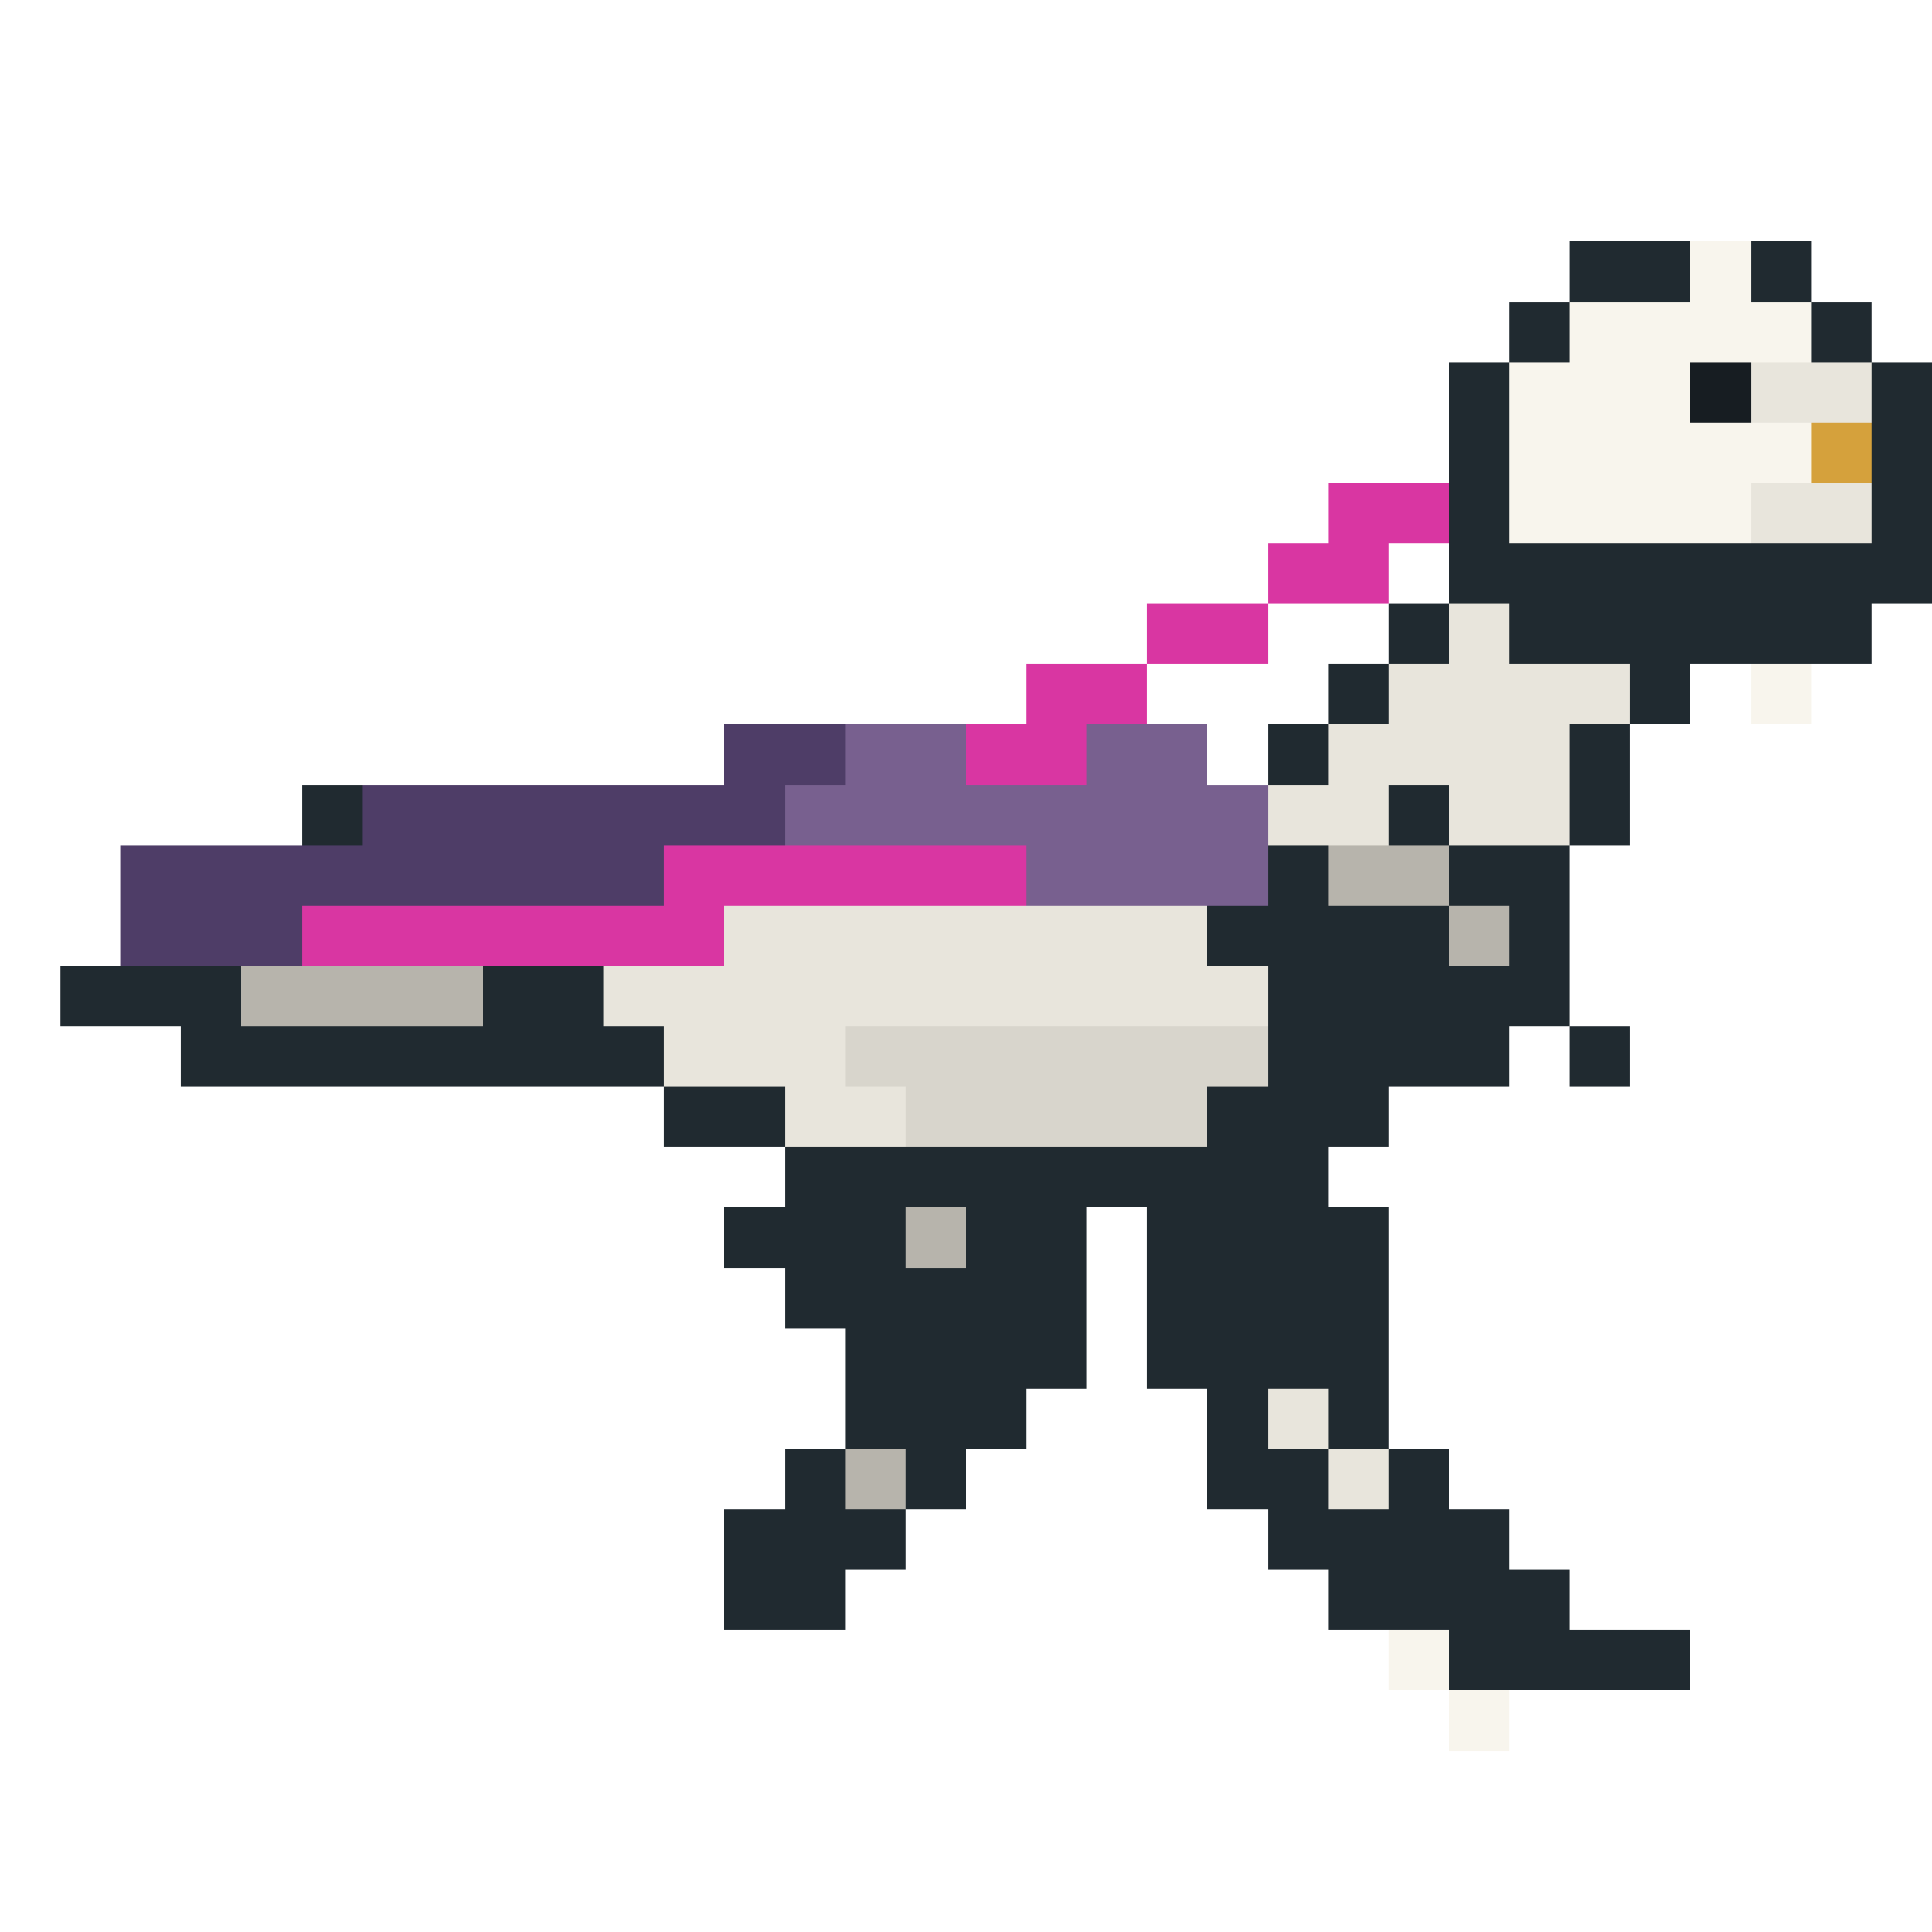
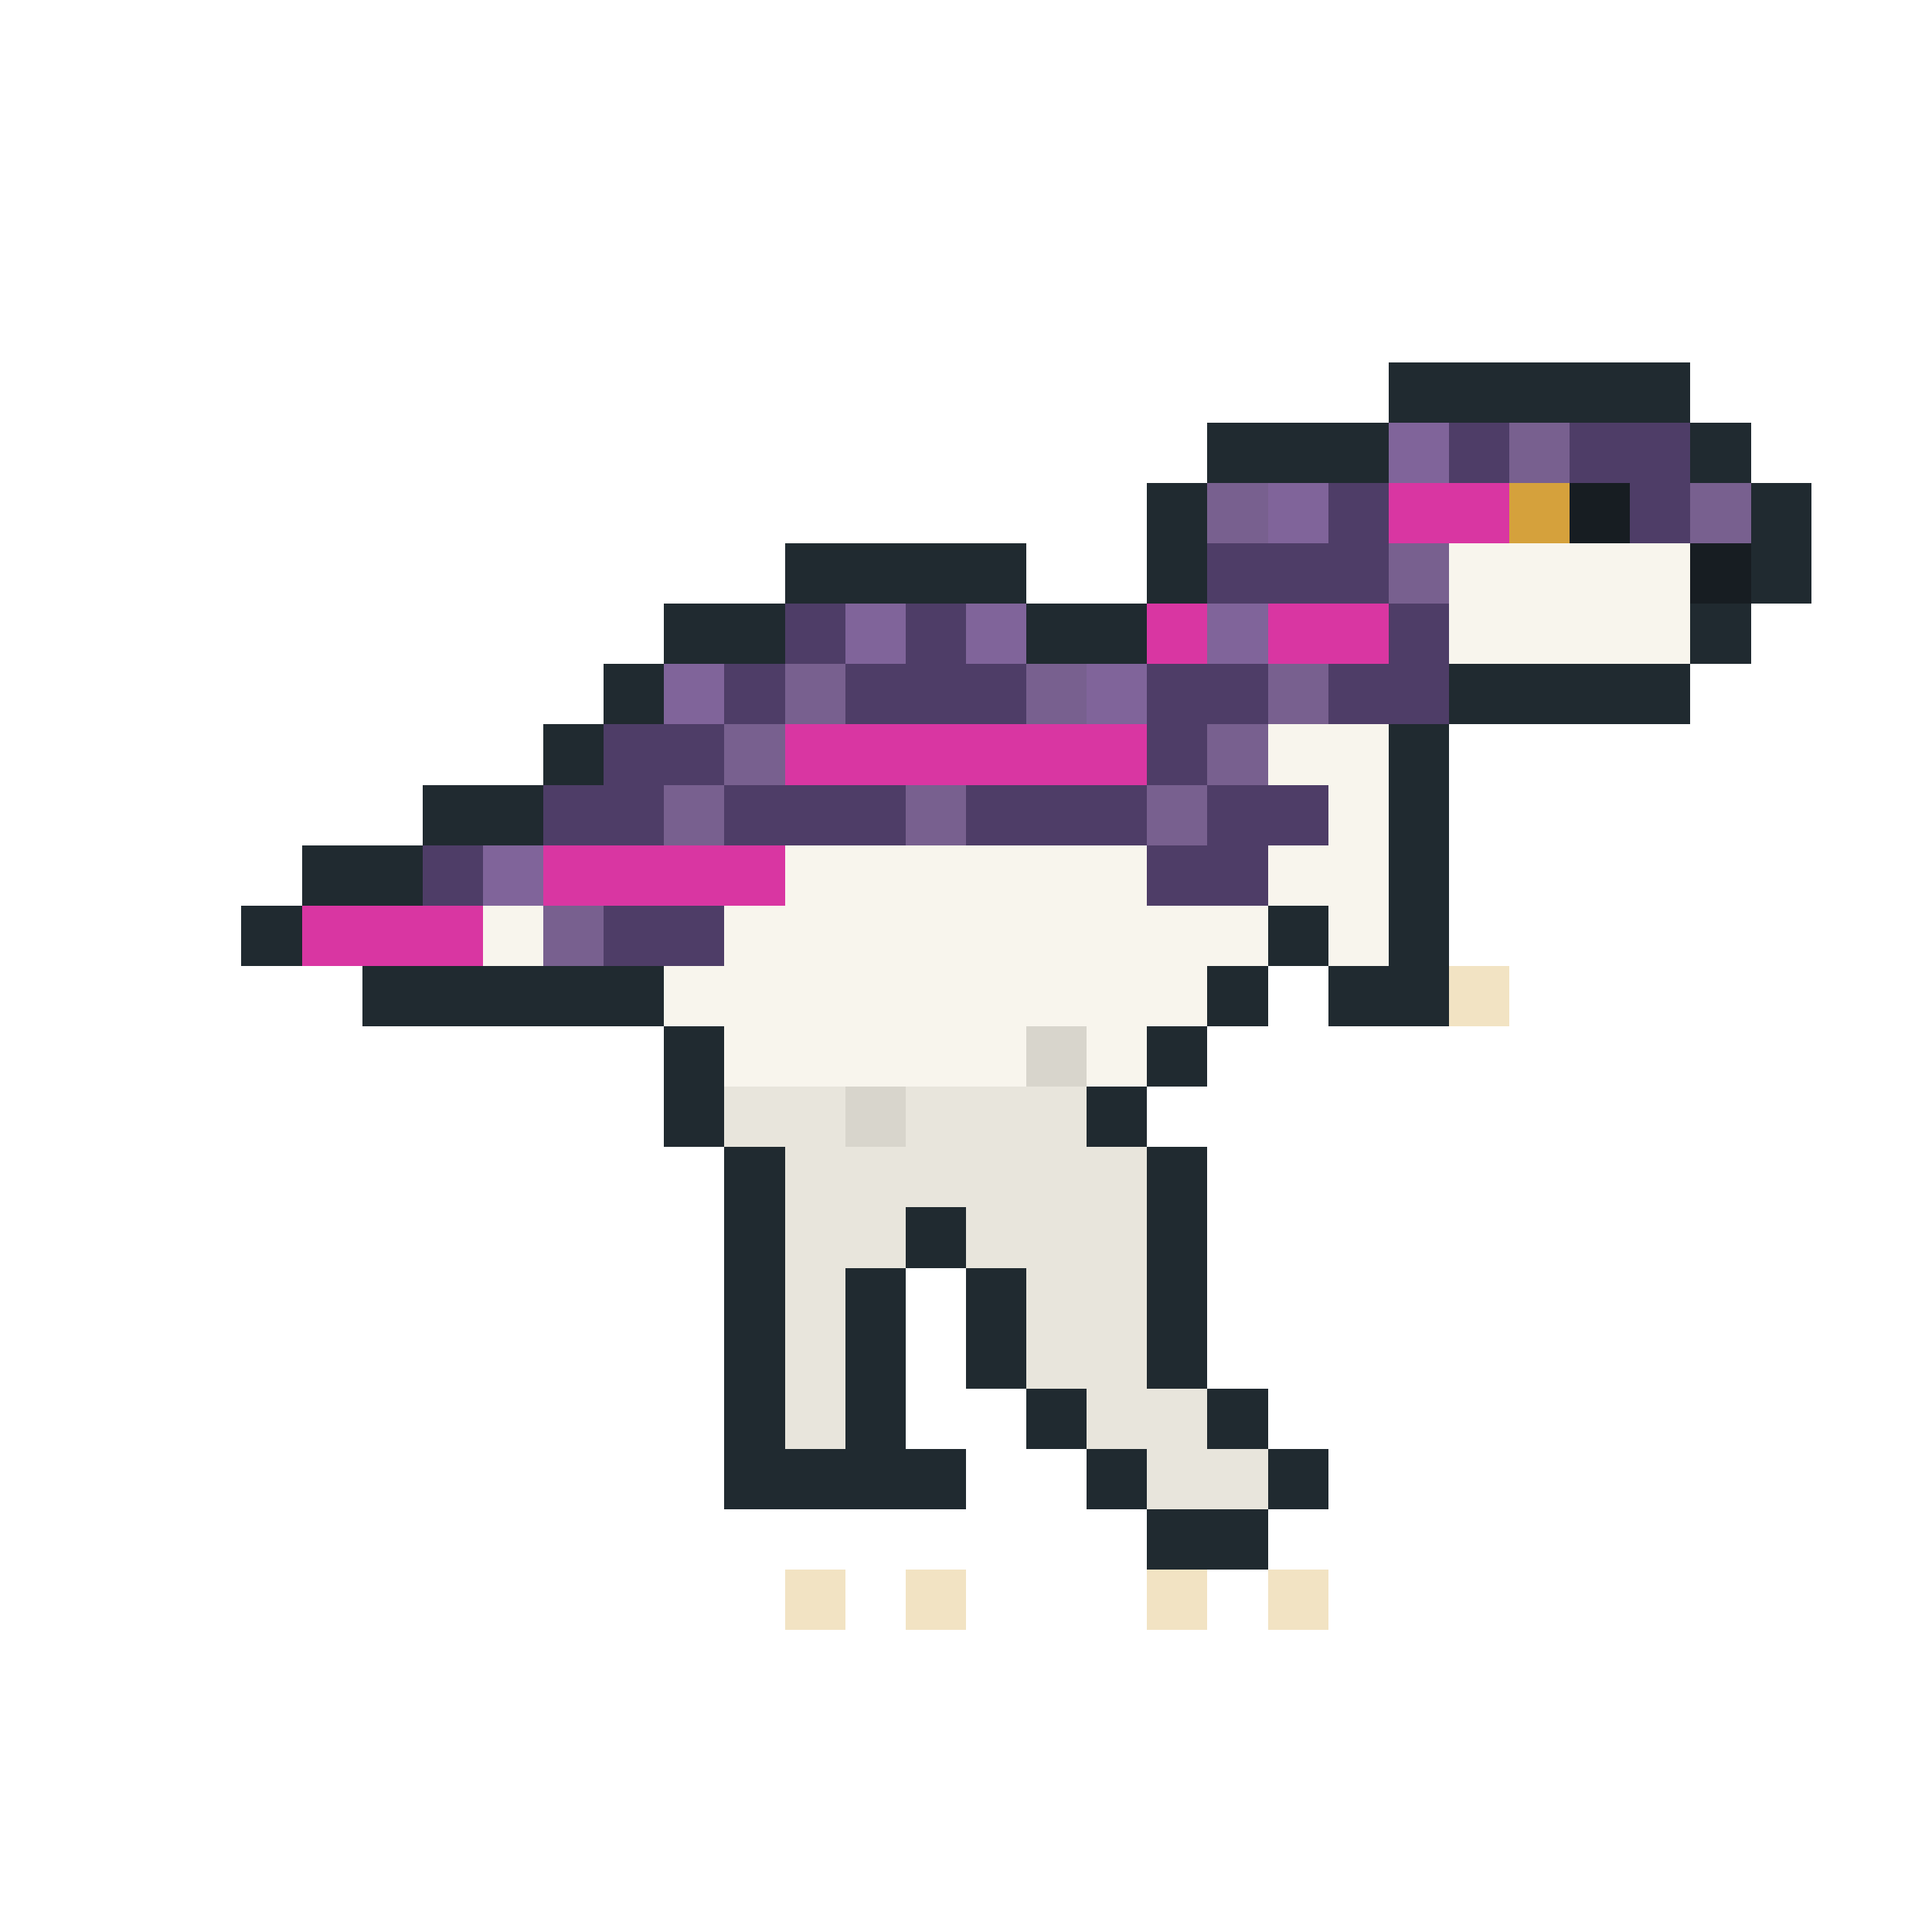
<svg xmlns="http://www.w3.org/2000/svg" viewBox="0 0 128 128" shape-rendering="crispEdges" role="img" aria-label="Rosa" data-character="Rosa" data-species="Velociraptor" data-age="juvenile" data-lineage="Violeta" data-hide="white" data-back="purple" data-dorsal-stripe="magenta" data-eye="gold-ochre" data-origin="Jurassic World Dominion" data-render-style="pixel-art" data-pixel-grid="4px" data-pose="idle">
-   <rect x="104" y="16" width="4" height="4" fill="#202a30" />
-   <rect x="108" y="16" width="4" height="4" fill="#202a30" />
-   <rect x="112" y="16" width="4" height="4" fill="#f8f5ed" />
-   <rect x="116" y="16" width="4" height="4" fill="#202a30" />
-   <rect x="100" y="20" width="4" height="4" fill="#202a30" />
-   <rect x="104" y="20" width="4" height="4" fill="#f8f5ed" />
-   <rect x="108" y="20" width="4" height="4" fill="#f8f5ed" />
-   <rect x="112" y="20" width="4" height="4" fill="#f8f5ed" />
-   <rect x="116" y="20" width="4" height="4" fill="#f8f5ed" />
-   <rect x="120" y="20" width="4" height="4" fill="#202a30" />
+   <rect x="92" y="24" width="4" height="4" fill="#202a30" />
  <rect x="96" y="24" width="4" height="4" fill="#202a30" />
-   <rect x="100" y="24" width="4" height="4" fill="#f8f5ed" />
-   <rect x="104" y="24" width="4" height="4" fill="#f8f5ed" />
-   <rect x="108" y="24" width="4" height="4" fill="#f8f5ed" />
-   <rect x="112" y="24" width="4" height="4" fill="#171d22" />
-   <rect x="116" y="24" width="4" height="4" fill="#e8e5dc" />
-   <rect x="120" y="24" width="4" height="4" fill="#e8e5dc" />
-   <rect x="124" y="24" width="4" height="4" fill="#202a30" />
-   <rect x="96" y="28" width="4" height="4" fill="#202a30" />
-   <rect x="100" y="28" width="4" height="4" fill="#f8f5ed" />
-   <rect x="104" y="28" width="4" height="4" fill="#f8f5ed" />
-   <rect x="108" y="28" width="4" height="4" fill="#f8f5ed" />
-   <rect x="112" y="28" width="4" height="4" fill="#f8f5ed" />
-   <rect x="116" y="28" width="4" height="4" fill="#f8f5ed" />
-   <rect x="120" y="28" width="4" height="4" fill="#d5a13c" />
-   <rect x="124" y="28" width="4" height="4" fill="#202a30" />
-   <rect x="88" y="32" width="4" height="4" fill="#d936a2" />
+   <rect x="100" y="24" width="4" height="4" fill="#202a30" />
+   <rect x="104" y="24" width="4" height="4" fill="#202a30" />
+   <rect x="108" y="24" width="4" height="4" fill="#202a30" />
+   <rect x="80" y="28" width="4" height="4" fill="#202a30" />
+   <rect x="84" y="28" width="4" height="4" fill="#202a30" />
+   <rect x="88" y="28" width="4" height="4" fill="#202a30" />
+   <rect x="92" y="28" width="4" height="4" fill="#4e3d67" />
+   <rect x="96" y="28" width="4" height="4" fill="#4e3d67" />
+   <rect x="100" y="28" width="4" height="4" fill="#78608f" />
+   <rect x="104" y="28" width="4" height="4" fill="#4e3d67" />
+   <rect x="108" y="28" width="4" height="4" fill="#4e3d67" />
+   <rect x="112" y="28" width="4" height="4" fill="#202a30" />
+   <rect x="76" y="32" width="4" height="4" fill="#202a30" />
+   <rect x="80" y="32" width="4" height="4" fill="#78608f" />
+   <rect x="84" y="32" width="4" height="4" fill="#4e3d67" />
+   <rect x="88" y="32" width="4" height="4" fill="#4e3d67" />
  <rect x="92" y="32" width="4" height="4" fill="#d936a2" />
-   <rect x="96" y="32" width="4" height="4" fill="#202a30" />
-   <rect x="100" y="32" width="4" height="4" fill="#f8f5ed" />
-   <rect x="104" y="32" width="4" height="4" fill="#f8f5ed" />
-   <rect x="108" y="32" width="4" height="4" fill="#f8f5ed" />
-   <rect x="112" y="32" width="4" height="4" fill="#f8f5ed" />
-   <rect x="116" y="32" width="4" height="4" fill="#e8e5dc" />
-   <rect x="120" y="32" width="4" height="4" fill="#e8e5dc" />
-   <rect x="124" y="32" width="4" height="4" fill="#202a30" />
-   <rect x="84" y="36" width="4" height="4" fill="#d936a2" />
-   <rect x="88" y="36" width="4" height="4" fill="#d936a2" />
-   <rect x="96" y="36" width="4" height="4" fill="#202a30" />
-   <rect x="100" y="36" width="4" height="4" fill="#202a30" />
-   <rect x="104" y="36" width="4" height="4" fill="#202a30" />
-   <rect x="108" y="36" width="4" height="4" fill="#202a30" />
-   <rect x="112" y="36" width="4" height="4" fill="#202a30" />
+   <rect x="96" y="32" width="4" height="4" fill="#d936a2" />
+   <rect x="100" y="32" width="4" height="4" fill="#d936a2" />
+   <rect x="104" y="32" width="4" height="4" fill="#d936a2" />
+   <rect x="108" y="32" width="4" height="4" fill="#4e3d67" />
+   <rect x="112" y="32" width="4" height="4" fill="#78608f" />
+   <rect x="116" y="32" width="4" height="4" fill="#202a30" />
+   <rect x="52" y="36" width="4" height="4" fill="#202a30" />
+   <rect x="56" y="36" width="4" height="4" fill="#202a30" />
+   <rect x="60" y="36" width="4" height="4" fill="#202a30" />
+   <rect x="64" y="36" width="4" height="4" fill="#202a30" />
+   <rect x="76" y="36" width="4" height="4" fill="#202a30" />
+   <rect x="80" y="36" width="4" height="4" fill="#4e3d67" />
+   <rect x="84" y="36" width="4" height="4" fill="#4e3d67" />
+   <rect x="88" y="36" width="4" height="4" fill="#4e3d67" />
+   <rect x="92" y="36" width="4" height="4" fill="#78608f" />
+   <rect x="96" y="36" width="4" height="4" fill="#f8f5ed" />
+   <rect x="100" y="36" width="4" height="4" fill="#f8f5ed" />
+   <rect x="104" y="36" width="4" height="4" fill="#f8f5ed" />
+   <rect x="108" y="36" width="4" height="4" fill="#f8f5ed" />
+   <rect x="112" y="36" width="4" height="4" fill="#4e3d67" />
  <rect x="116" y="36" width="4" height="4" fill="#202a30" />
-   <rect x="120" y="36" width="4" height="4" fill="#202a30" />
-   <rect x="124" y="36" width="4" height="4" fill="#202a30" />
+   <rect x="44" y="40" width="4" height="4" fill="#202a30" />
+   <rect x="48" y="40" width="4" height="4" fill="#202a30" />
+   <rect x="52" y="40" width="4" height="4" fill="#4e3d67" />
+   <rect x="56" y="40" width="4" height="4" fill="#78608f" />
+   <rect x="60" y="40" width="4" height="4" fill="#4e3d67" />
+   <rect x="64" y="40" width="4" height="4" fill="#4e3d67" />
+   <rect x="68" y="40" width="4" height="4" fill="#202a30" />
+   <rect x="72" y="40" width="4" height="4" fill="#202a30" />
  <rect x="76" y="40" width="4" height="4" fill="#d936a2" />
  <rect x="80" y="40" width="4" height="4" fill="#d936a2" />
-   <rect x="92" y="40" width="4" height="4" fill="#202a30" />
-   <rect x="96" y="40" width="4" height="4" fill="#e8e5dc" />
-   <rect x="100" y="40" width="4" height="4" fill="#202a30" />
-   <rect x="104" y="40" width="4" height="4" fill="#202a30" />
-   <rect x="108" y="40" width="4" height="4" fill="#202a30" />
+   <rect x="84" y="40" width="4" height="4" fill="#d936a2" />
+   <rect x="88" y="40" width="4" height="4" fill="#d936a2" />
+   <rect x="92" y="40" width="4" height="4" fill="#4e3d67" />
+   <rect x="96" y="40" width="4" height="4" fill="#f8f5ed" />
+   <rect x="100" y="40" width="4" height="4" fill="#f8f5ed" />
+   <rect x="104" y="40" width="4" height="4" fill="#f8f5ed" />
+   <rect x="108" y="40" width="4" height="4" fill="#f8f5ed" />
  <rect x="112" y="40" width="4" height="4" fill="#202a30" />
-   <rect x="116" y="40" width="4" height="4" fill="#202a30" />
-   <rect x="120" y="40" width="4" height="4" fill="#202a30" />
-   <rect x="68" y="44" width="4" height="4" fill="#d936a2" />
-   <rect x="72" y="44" width="4" height="4" fill="#d936a2" />
-   <rect x="88" y="44" width="4" height="4" fill="#202a30" />
-   <rect x="92" y="44" width="4" height="4" fill="#e8e5dc" />
-   <rect x="96" y="44" width="4" height="4" fill="#e8e5dc" />
-   <rect x="100" y="44" width="4" height="4" fill="#e8e5dc" />
-   <rect x="104" y="44" width="4" height="4" fill="#e8e5dc" />
+   <rect x="40" y="44" width="4" height="4" fill="#202a30" />
+   <rect x="44" y="44" width="4" height="4" fill="#4e3d67" />
+   <rect x="48" y="44" width="4" height="4" fill="#4e3d67" />
+   <rect x="52" y="44" width="4" height="4" fill="#78608f" />
+   <rect x="56" y="44" width="4" height="4" fill="#4e3d67" />
+   <rect x="60" y="44" width="4" height="4" fill="#4e3d67" />
+   <rect x="64" y="44" width="4" height="4" fill="#4e3d67" />
+   <rect x="68" y="44" width="4" height="4" fill="#78608f" />
+   <rect x="72" y="44" width="4" height="4" fill="#4e3d67" />
+   <rect x="76" y="44" width="4" height="4" fill="#4e3d67" />
+   <rect x="80" y="44" width="4" height="4" fill="#4e3d67" />
+   <rect x="84" y="44" width="4" height="4" fill="#78608f" />
+   <rect x="88" y="44" width="4" height="4" fill="#4e3d67" />
+   <rect x="92" y="44" width="4" height="4" fill="#4e3d67" />
+   <rect x="96" y="44" width="4" height="4" fill="#202a30" />
+   <rect x="100" y="44" width="4" height="4" fill="#202a30" />
+   <rect x="104" y="44" width="4" height="4" fill="#202a30" />
  <rect x="108" y="44" width="4" height="4" fill="#202a30" />
-   <rect x="116" y="44" width="4" height="4" fill="#f8f5ed" />
-   <rect x="48" y="48" width="4" height="4" fill="#4e3d67" />
-   <rect x="52" y="48" width="4" height="4" fill="#4e3d67" />
-   <rect x="56" y="48" width="4" height="4" fill="#78608f" />
-   <rect x="60" y="48" width="4" height="4" fill="#78608f" />
+   <rect x="36" y="48" width="4" height="4" fill="#202a30" />
+   <rect x="40" y="48" width="4" height="4" fill="#4e3d67" />
+   <rect x="44" y="48" width="4" height="4" fill="#4e3d67" />
+   <rect x="48" y="48" width="4" height="4" fill="#78608f" />
+   <rect x="52" y="48" width="4" height="4" fill="#d936a2" />
+   <rect x="56" y="48" width="4" height="4" fill="#d936a2" />
+   <rect x="60" y="48" width="4" height="4" fill="#d936a2" />
  <rect x="64" y="48" width="4" height="4" fill="#d936a2" />
  <rect x="68" y="48" width="4" height="4" fill="#d936a2" />
-   <rect x="72" y="48" width="4" height="4" fill="#78608f" />
-   <rect x="76" y="48" width="4" height="4" fill="#78608f" />
-   <rect x="84" y="48" width="4" height="4" fill="#202a30" />
-   <rect x="88" y="48" width="4" height="4" fill="#e8e5dc" />
-   <rect x="92" y="48" width="4" height="4" fill="#e8e5dc" />
-   <rect x="96" y="48" width="4" height="4" fill="#e8e5dc" />
-   <rect x="100" y="48" width="4" height="4" fill="#e8e5dc" />
-   <rect x="104" y="48" width="4" height="4" fill="#202a30" />
-   <rect x="20" y="52" width="4" height="4" fill="#202a30" />
-   <rect x="24" y="52" width="4" height="4" fill="#4e3d67" />
-   <rect x="28" y="52" width="4" height="4" fill="#4e3d67" />
-   <rect x="32" y="52" width="4" height="4" fill="#4e3d67" />
+   <rect x="72" y="48" width="4" height="4" fill="#d936a2" />
+   <rect x="76" y="48" width="4" height="4" fill="#4e3d67" />
+   <rect x="80" y="48" width="4" height="4" fill="#78608f" />
+   <rect x="84" y="48" width="4" height="4" fill="#f8f5ed" />
+   <rect x="88" y="48" width="4" height="4" fill="#f8f5ed" />
+   <rect x="92" y="48" width="4" height="4" fill="#202a30" />
+   <rect x="28" y="52" width="4" height="4" fill="#202a30" />
+   <rect x="32" y="52" width="4" height="4" fill="#202a30" />
  <rect x="36" y="52" width="4" height="4" fill="#4e3d67" />
  <rect x="40" y="52" width="4" height="4" fill="#4e3d67" />
-   <rect x="44" y="52" width="4" height="4" fill="#4e3d67" />
+   <rect x="44" y="52" width="4" height="4" fill="#78608f" />
  <rect x="48" y="52" width="4" height="4" fill="#4e3d67" />
-   <rect x="52" y="52" width="4" height="4" fill="#78608f" />
-   <rect x="56" y="52" width="4" height="4" fill="#78608f" />
+   <rect x="52" y="52" width="4" height="4" fill="#4e3d67" />
+   <rect x="56" y="52" width="4" height="4" fill="#4e3d67" />
  <rect x="60" y="52" width="4" height="4" fill="#78608f" />
-   <rect x="64" y="52" width="4" height="4" fill="#78608f" />
-   <rect x="68" y="52" width="4" height="4" fill="#78608f" />
-   <rect x="72" y="52" width="4" height="4" fill="#78608f" />
+   <rect x="64" y="52" width="4" height="4" fill="#4e3d67" />
+   <rect x="68" y="52" width="4" height="4" fill="#4e3d67" />
+   <rect x="72" y="52" width="4" height="4" fill="#4e3d67" />
  <rect x="76" y="52" width="4" height="4" fill="#78608f" />
-   <rect x="80" y="52" width="4" height="4" fill="#78608f" />
-   <rect x="84" y="52" width="4" height="4" fill="#e8e5dc" />
-   <rect x="88" y="52" width="4" height="4" fill="#e8e5dc" />
+   <rect x="80" y="52" width="4" height="4" fill="#4e3d67" />
+   <rect x="84" y="52" width="4" height="4" fill="#4e3d67" />
+   <rect x="88" y="52" width="4" height="4" fill="#f8f5ed" />
  <rect x="92" y="52" width="4" height="4" fill="#202a30" />
-   <rect x="96" y="52" width="4" height="4" fill="#e8e5dc" />
-   <rect x="100" y="52" width="4" height="4" fill="#e8e5dc" />
-   <rect x="104" y="52" width="4" height="4" fill="#202a30" />
-   <rect x="8" y="56" width="4" height="4" fill="#4e3d67" />
-   <rect x="12" y="56" width="4" height="4" fill="#4e3d67" />
-   <rect x="16" y="56" width="4" height="4" fill="#4e3d67" />
-   <rect x="20" y="56" width="4" height="4" fill="#4e3d67" />
-   <rect x="24" y="56" width="4" height="4" fill="#4e3d67" />
+   <rect x="20" y="56" width="4" height="4" fill="#202a30" />
+   <rect x="24" y="56" width="4" height="4" fill="#202a30" />
  <rect x="28" y="56" width="4" height="4" fill="#4e3d67" />
-   <rect x="32" y="56" width="4" height="4" fill="#4e3d67" />
-   <rect x="36" y="56" width="4" height="4" fill="#4e3d67" />
-   <rect x="40" y="56" width="4" height="4" fill="#4e3d67" />
+   <rect x="32" y="56" width="4" height="4" fill="#d936a2" />
+   <rect x="36" y="56" width="4" height="4" fill="#d936a2" />
+   <rect x="40" y="56" width="4" height="4" fill="#d936a2" />
  <rect x="44" y="56" width="4" height="4" fill="#d936a2" />
  <rect x="48" y="56" width="4" height="4" fill="#d936a2" />
-   <rect x="52" y="56" width="4" height="4" fill="#d936a2" />
-   <rect x="56" y="56" width="4" height="4" fill="#d936a2" />
-   <rect x="60" y="56" width="4" height="4" fill="#d936a2" />
-   <rect x="64" y="56" width="4" height="4" fill="#d936a2" />
-   <rect x="68" y="56" width="4" height="4" fill="#78608f" />
-   <rect x="72" y="56" width="4" height="4" fill="#78608f" />
-   <rect x="76" y="56" width="4" height="4" fill="#78608f" />
-   <rect x="80" y="56" width="4" height="4" fill="#78608f" />
-   <rect x="84" y="56" width="4" height="4" fill="#202a30" />
-   <rect x="88" y="56" width="4" height="4" fill="#b7b4ac" />
-   <rect x="92" y="56" width="4" height="4" fill="#b7b4ac" />
-   <rect x="96" y="56" width="4" height="4" fill="#202a30" />
-   <rect x="100" y="56" width="4" height="4" fill="#202a30" />
-   <rect x="8" y="60" width="4" height="4" fill="#4e3d67" />
-   <rect x="12" y="60" width="4" height="4" fill="#4e3d67" />
-   <rect x="16" y="60" width="4" height="4" fill="#4e3d67" />
+   <rect x="52" y="56" width="4" height="4" fill="#f8f5ed" />
+   <rect x="56" y="56" width="4" height="4" fill="#f8f5ed" />
+   <rect x="60" y="56" width="4" height="4" fill="#f8f5ed" />
+   <rect x="64" y="56" width="4" height="4" fill="#f8f5ed" />
+   <rect x="68" y="56" width="4" height="4" fill="#f8f5ed" />
+   <rect x="72" y="56" width="4" height="4" fill="#f8f5ed" />
+   <rect x="76" y="56" width="4" height="4" fill="#4e3d67" />
+   <rect x="80" y="56" width="4" height="4" fill="#4e3d67" />
+   <rect x="84" y="56" width="4" height="4" fill="#f8f5ed" />
+   <rect x="88" y="56" width="4" height="4" fill="#f8f5ed" />
+   <rect x="92" y="56" width="4" height="4" fill="#202a30" />
+   <rect x="16" y="60" width="4" height="4" fill="#202a30" />
  <rect x="20" y="60" width="4" height="4" fill="#d936a2" />
  <rect x="24" y="60" width="4" height="4" fill="#d936a2" />
  <rect x="28" y="60" width="4" height="4" fill="#d936a2" />
-   <rect x="32" y="60" width="4" height="4" fill="#d936a2" />
-   <rect x="36" y="60" width="4" height="4" fill="#d936a2" />
-   <rect x="40" y="60" width="4" height="4" fill="#d936a2" />
-   <rect x="44" y="60" width="4" height="4" fill="#d936a2" />
-   <rect x="48" y="60" width="4" height="4" fill="#e8e5dc" />
-   <rect x="52" y="60" width="4" height="4" fill="#e8e5dc" />
-   <rect x="56" y="60" width="4" height="4" fill="#e8e5dc" />
-   <rect x="60" y="60" width="4" height="4" fill="#e8e5dc" />
-   <rect x="64" y="60" width="4" height="4" fill="#e8e5dc" />
-   <rect x="68" y="60" width="4" height="4" fill="#e8e5dc" />
-   <rect x="72" y="60" width="4" height="4" fill="#e8e5dc" />
-   <rect x="76" y="60" width="4" height="4" fill="#e8e5dc" />
-   <rect x="80" y="60" width="4" height="4" fill="#202a30" />
+   <rect x="32" y="60" width="4" height="4" fill="#f8f5ed" />
+   <rect x="36" y="60" width="4" height="4" fill="#78608f" />
+   <rect x="40" y="60" width="4" height="4" fill="#4e3d67" />
+   <rect x="44" y="60" width="4" height="4" fill="#4e3d67" />
+   <rect x="48" y="60" width="4" height="4" fill="#f8f5ed" />
+   <rect x="52" y="60" width="4" height="4" fill="#f8f5ed" />
+   <rect x="56" y="60" width="4" height="4" fill="#f8f5ed" />
+   <rect x="60" y="60" width="4" height="4" fill="#f8f5ed" />
+   <rect x="64" y="60" width="4" height="4" fill="#f8f5ed" />
+   <rect x="68" y="60" width="4" height="4" fill="#f8f5ed" />
+   <rect x="72" y="60" width="4" height="4" fill="#f8f5ed" />
+   <rect x="76" y="60" width="4" height="4" fill="#f8f5ed" />
+   <rect x="80" y="60" width="4" height="4" fill="#f8f5ed" />
  <rect x="84" y="60" width="4" height="4" fill="#202a30" />
-   <rect x="88" y="60" width="4" height="4" fill="#202a30" />
+   <rect x="88" y="60" width="4" height="4" fill="#f8f5ed" />
  <rect x="92" y="60" width="4" height="4" fill="#202a30" />
-   <rect x="96" y="60" width="4" height="4" fill="#b7b4ac" />
-   <rect x="100" y="60" width="4" height="4" fill="#202a30" />
-   <rect x="4" y="64" width="4" height="4" fill="#202a30" />
-   <rect x="8" y="64" width="4" height="4" fill="#202a30" />
-   <rect x="12" y="64" width="4" height="4" fill="#202a30" />
-   <rect x="16" y="64" width="4" height="4" fill="#b7b4ac" />
-   <rect x="20" y="64" width="4" height="4" fill="#b7b4ac" />
-   <rect x="24" y="64" width="4" height="4" fill="#b7b4ac" />
-   <rect x="28" y="64" width="4" height="4" fill="#b7b4ac" />
+   <rect x="24" y="64" width="4" height="4" fill="#202a30" />
+   <rect x="28" y="64" width="4" height="4" fill="#202a30" />
  <rect x="32" y="64" width="4" height="4" fill="#202a30" />
  <rect x="36" y="64" width="4" height="4" fill="#202a30" />
-   <rect x="40" y="64" width="4" height="4" fill="#e8e5dc" />
-   <rect x="44" y="64" width="4" height="4" fill="#e8e5dc" />
-   <rect x="48" y="64" width="4" height="4" fill="#e8e5dc" />
-   <rect x="52" y="64" width="4" height="4" fill="#e8e5dc" />
-   <rect x="56" y="64" width="4" height="4" fill="#e8e5dc" />
-   <rect x="60" y="64" width="4" height="4" fill="#e8e5dc" />
-   <rect x="64" y="64" width="4" height="4" fill="#e8e5dc" />
-   <rect x="68" y="64" width="4" height="4" fill="#e8e5dc" />
-   <rect x="72" y="64" width="4" height="4" fill="#e8e5dc" />
-   <rect x="76" y="64" width="4" height="4" fill="#e8e5dc" />
-   <rect x="80" y="64" width="4" height="4" fill="#e8e5dc" />
-   <rect x="84" y="64" width="4" height="4" fill="#202a30" />
+   <rect x="40" y="64" width="4" height="4" fill="#202a30" />
+   <rect x="44" y="64" width="4" height="4" fill="#f8f5ed" />
+   <rect x="48" y="64" width="4" height="4" fill="#f8f5ed" />
+   <rect x="52" y="64" width="4" height="4" fill="#f8f5ed" />
+   <rect x="56" y="64" width="4" height="4" fill="#f8f5ed" />
+   <rect x="60" y="64" width="4" height="4" fill="#f8f5ed" />
+   <rect x="64" y="64" width="4" height="4" fill="#f8f5ed" />
+   <rect x="68" y="64" width="4" height="4" fill="#f8f5ed" />
+   <rect x="72" y="64" width="4" height="4" fill="#f8f5ed" />
+   <rect x="76" y="64" width="4" height="4" fill="#f8f5ed" />
+   <rect x="80" y="64" width="4" height="4" fill="#202a30" />
  <rect x="88" y="64" width="4" height="4" fill="#202a30" />
  <rect x="92" y="64" width="4" height="4" fill="#202a30" />
-   <rect x="96" y="64" width="4" height="4" fill="#202a30" />
-   <rect x="100" y="64" width="4" height="4" fill="#202a30" />
-   <rect x="12" y="68" width="4" height="4" fill="#202a30" />
-   <rect x="16" y="68" width="4" height="4" fill="#202a30" />
-   <rect x="20" y="68" width="4" height="4" fill="#202a30" />
-   <rect x="24" y="68" width="4" height="4" fill="#202a30" />
-   <rect x="28" y="68" width="4" height="4" fill="#202a30" />
-   <rect x="32" y="68" width="4" height="4" fill="#202a30" />
-   <rect x="36" y="68" width="4" height="4" fill="#202a30" />
-   <rect x="40" y="68" width="4" height="4" fill="#202a30" />
-   <rect x="44" y="68" width="4" height="4" fill="#e8e5dc" />
-   <rect x="48" y="68" width="4" height="4" fill="#e8e5dc" />
-   <rect x="52" y="68" width="4" height="4" fill="#e8e5dc" />
-   <rect x="56" y="68" width="4" height="4" fill="#d8d5cc" />
-   <rect x="60" y="68" width="4" height="4" fill="#d8d5cc" />
-   <rect x="64" y="68" width="4" height="4" fill="#d8d5cc" />
+   <rect x="44" y="68" width="4" height="4" fill="#202a30" />
+   <rect x="48" y="68" width="4" height="4" fill="#f8f5ed" />
+   <rect x="52" y="68" width="4" height="4" fill="#f8f5ed" />
+   <rect x="56" y="68" width="4" height="4" fill="#f8f5ed" />
+   <rect x="60" y="68" width="4" height="4" fill="#f8f5ed" />
+   <rect x="64" y="68" width="4" height="4" fill="#f8f5ed" />
  <rect x="68" y="68" width="4" height="4" fill="#d8d5cc" />
-   <rect x="72" y="68" width="4" height="4" fill="#d8d5cc" />
-   <rect x="76" y="68" width="4" height="4" fill="#d8d5cc" />
-   <rect x="80" y="68" width="4" height="4" fill="#d8d5cc" />
-   <rect x="84" y="68" width="4" height="4" fill="#202a30" />
-   <rect x="88" y="68" width="4" height="4" fill="#202a30" />
-   <rect x="92" y="68" width="4" height="4" fill="#202a30" />
-   <rect x="96" y="68" width="4" height="4" fill="#202a30" />
-   <rect x="104" y="68" width="4" height="4" fill="#202a30" />
+   <rect x="72" y="68" width="4" height="4" fill="#f8f5ed" />
+   <rect x="76" y="68" width="4" height="4" fill="#202a30" />
  <rect x="44" y="72" width="4" height="4" fill="#202a30" />
-   <rect x="48" y="72" width="4" height="4" fill="#202a30" />
+   <rect x="48" y="72" width="4" height="4" fill="#e8e5dc" />
  <rect x="52" y="72" width="4" height="4" fill="#e8e5dc" />
-   <rect x="56" y="72" width="4" height="4" fill="#e8e5dc" />
-   <rect x="60" y="72" width="4" height="4" fill="#d8d5cc" />
-   <rect x="64" y="72" width="4" height="4" fill="#d8d5cc" />
-   <rect x="68" y="72" width="4" height="4" fill="#d8d5cc" />
-   <rect x="72" y="72" width="4" height="4" fill="#d8d5cc" />
-   <rect x="76" y="72" width="4" height="4" fill="#d8d5cc" />
-   <rect x="80" y="72" width="4" height="4" fill="#202a30" />
-   <rect x="84" y="72" width="4" height="4" fill="#202a30" />
-   <rect x="88" y="72" width="4" height="4" fill="#202a30" />
-   <rect x="52" y="76" width="4" height="4" fill="#202a30" />
-   <rect x="56" y="76" width="4" height="4" fill="#202a30" />
-   <rect x="60" y="76" width="4" height="4" fill="#202a30" />
-   <rect x="64" y="76" width="4" height="4" fill="#202a30" />
-   <rect x="68" y="76" width="4" height="4" fill="#202a30" />
-   <rect x="72" y="76" width="4" height="4" fill="#202a30" />
+   <rect x="56" y="72" width="4" height="4" fill="#d8d5cc" />
+   <rect x="60" y="72" width="4" height="4" fill="#e8e5dc" />
+   <rect x="64" y="72" width="4" height="4" fill="#e8e5dc" />
+   <rect x="68" y="72" width="4" height="4" fill="#e8e5dc" />
+   <rect x="72" y="72" width="4" height="4" fill="#202a30" />
+   <rect x="48" y="76" width="4" height="4" fill="#202a30" />
+   <rect x="52" y="76" width="4" height="4" fill="#e8e5dc" />
+   <rect x="56" y="76" width="4" height="4" fill="#e8e5dc" />
+   <rect x="60" y="76" width="4" height="4" fill="#e8e5dc" />
+   <rect x="64" y="76" width="4" height="4" fill="#e8e5dc" />
+   <rect x="68" y="76" width="4" height="4" fill="#e8e5dc" />
+   <rect x="72" y="76" width="4" height="4" fill="#e8e5dc" />
  <rect x="76" y="76" width="4" height="4" fill="#202a30" />
-   <rect x="80" y="76" width="4" height="4" fill="#202a30" />
-   <rect x="84" y="76" width="4" height="4" fill="#202a30" />
  <rect x="48" y="80" width="4" height="4" fill="#202a30" />
-   <rect x="52" y="80" width="4" height="4" fill="#202a30" />
-   <rect x="56" y="80" width="4" height="4" fill="#202a30" />
-   <rect x="60" y="80" width="4" height="4" fill="#b7b4ac" />
-   <rect x="64" y="80" width="4" height="4" fill="#202a30" />
-   <rect x="68" y="80" width="4" height="4" fill="#202a30" />
+   <rect x="52" y="80" width="4" height="4" fill="#e8e5dc" />
+   <rect x="56" y="80" width="4" height="4" fill="#e8e5dc" />
+   <rect x="60" y="80" width="4" height="4" fill="#202a30" />
+   <rect x="64" y="80" width="4" height="4" fill="#e8e5dc" />
+   <rect x="68" y="80" width="4" height="4" fill="#e8e5dc" />
+   <rect x="72" y="80" width="4" height="4" fill="#e8e5dc" />
  <rect x="76" y="80" width="4" height="4" fill="#202a30" />
-   <rect x="80" y="80" width="4" height="4" fill="#202a30" />
-   <rect x="84" y="80" width="4" height="4" fill="#202a30" />
-   <rect x="88" y="80" width="4" height="4" fill="#202a30" />
-   <rect x="52" y="84" width="4" height="4" fill="#202a30" />
+   <rect x="48" y="84" width="4" height="4" fill="#202a30" />
+   <rect x="52" y="84" width="4" height="4" fill="#e8e5dc" />
  <rect x="56" y="84" width="4" height="4" fill="#202a30" />
-   <rect x="60" y="84" width="4" height="4" fill="#202a30" />
  <rect x="64" y="84" width="4" height="4" fill="#202a30" />
-   <rect x="68" y="84" width="4" height="4" fill="#202a30" />
+   <rect x="68" y="84" width="4" height="4" fill="#e8e5dc" />
+   <rect x="72" y="84" width="4" height="4" fill="#e8e5dc" />
  <rect x="76" y="84" width="4" height="4" fill="#202a30" />
-   <rect x="80" y="84" width="4" height="4" fill="#202a30" />
-   <rect x="84" y="84" width="4" height="4" fill="#202a30" />
-   <rect x="88" y="84" width="4" height="4" fill="#202a30" />
+   <rect x="48" y="88" width="4" height="4" fill="#202a30" />
+   <rect x="52" y="88" width="4" height="4" fill="#e8e5dc" />
  <rect x="56" y="88" width="4" height="4" fill="#202a30" />
-   <rect x="60" y="88" width="4" height="4" fill="#202a30" />
  <rect x="64" y="88" width="4" height="4" fill="#202a30" />
-   <rect x="68" y="88" width="4" height="4" fill="#202a30" />
+   <rect x="68" y="88" width="4" height="4" fill="#e8e5dc" />
+   <rect x="72" y="88" width="4" height="4" fill="#e8e5dc" />
  <rect x="76" y="88" width="4" height="4" fill="#202a30" />
-   <rect x="80" y="88" width="4" height="4" fill="#202a30" />
-   <rect x="84" y="88" width="4" height="4" fill="#202a30" />
-   <rect x="88" y="88" width="4" height="4" fill="#202a30" />
+   <rect x="48" y="92" width="4" height="4" fill="#202a30" />
+   <rect x="52" y="92" width="4" height="4" fill="#e8e5dc" />
  <rect x="56" y="92" width="4" height="4" fill="#202a30" />
-   <rect x="60" y="92" width="4" height="4" fill="#202a30" />
-   <rect x="64" y="92" width="4" height="4" fill="#202a30" />
+   <rect x="68" y="92" width="4" height="4" fill="#202a30" />
+   <rect x="72" y="92" width="4" height="4" fill="#e8e5dc" />
+   <rect x="76" y="92" width="4" height="4" fill="#e8e5dc" />
  <rect x="80" y="92" width="4" height="4" fill="#202a30" />
-   <rect x="84" y="92" width="4" height="4" fill="#e8e5dc" />
-   <rect x="88" y="92" width="4" height="4" fill="#202a30" />
+   <rect x="48" y="96" width="4" height="4" fill="#202a30" />
  <rect x="52" y="96" width="4" height="4" fill="#202a30" />
-   <rect x="56" y="96" width="4" height="4" fill="#b7b4ac" />
+   <rect x="56" y="96" width="4" height="4" fill="#202a30" />
  <rect x="60" y="96" width="4" height="4" fill="#202a30" />
-   <rect x="80" y="96" width="4" height="4" fill="#202a30" />
+   <rect x="72" y="96" width="4" height="4" fill="#202a30" />
+   <rect x="76" y="96" width="4" height="4" fill="#e8e5dc" />
+   <rect x="80" y="96" width="4" height="4" fill="#e8e5dc" />
  <rect x="84" y="96" width="4" height="4" fill="#202a30" />
-   <rect x="88" y="96" width="4" height="4" fill="#e8e5dc" />
-   <rect x="92" y="96" width="4" height="4" fill="#202a30" />
-   <rect x="48" y="100" width="4" height="4" fill="#202a30" />
-   <rect x="52" y="100" width="4" height="4" fill="#202a30" />
-   <rect x="56" y="100" width="4" height="4" fill="#202a30" />
-   <rect x="84" y="100" width="4" height="4" fill="#202a30" />
-   <rect x="88" y="100" width="4" height="4" fill="#202a30" />
-   <rect x="92" y="100" width="4" height="4" fill="#202a30" />
-   <rect x="96" y="100" width="4" height="4" fill="#202a30" />
-   <rect x="48" y="104" width="4" height="4" fill="#202a30" />
-   <rect x="52" y="104" width="4" height="4" fill="#202a30" />
-   <rect x="88" y="104" width="4" height="4" fill="#202a30" />
-   <rect x="92" y="104" width="4" height="4" fill="#202a30" />
-   <rect x="96" y="104" width="4" height="4" fill="#202a30" />
-   <rect x="100" y="104" width="4" height="4" fill="#202a30" />
-   <rect x="92" y="108" width="4" height="4" fill="#f8f5ed" />
-   <rect x="96" y="108" width="4" height="4" fill="#202a30" />
-   <rect x="100" y="108" width="4" height="4" fill="#202a30" />
-   <rect x="104" y="108" width="4" height="4" fill="#202a30" />
-   <rect x="108" y="108" width="4" height="4" fill="#202a30" />
-   <rect x="96" y="112" width="4" height="4" fill="#f8f5ed" />
+   <rect x="76" y="100" width="4" height="4" fill="#202a30" />
+   <rect x="80" y="100" width="4" height="4" fill="#202a30" />
+   <rect x="32" y="56" width="4" height="4" fill="#80649a" />
+   <rect x="44" y="44" width="4" height="4" fill="#80649a" />
+   <rect x="56" y="40" width="4" height="4" fill="#80649a" />
+   <rect x="64" y="40" width="4" height="4" fill="#80649a" />
+   <rect x="72" y="44" width="4" height="4" fill="#80649a" />
+   <rect x="80" y="40" width="4" height="4" fill="#80649a" />
+   <rect x="84" y="32" width="4" height="4" fill="#80649a" />
+   <rect x="92" y="28" width="4" height="4" fill="#80649a" />
+   <rect x="100" y="32" width="4" height="4" fill="#d5a13c" />
+   <rect x="104" y="32" width="4" height="4" fill="#d5a13c" />
+   <rect x="104" y="32" width="4" height="4" fill="#171d22" />
+   <rect x="112" y="36" width="4" height="4" fill="#171d22" />
+   <rect x="52" y="104" width="4" height="4" fill="#f2e3c3" />
+   <rect x="60" y="104" width="4" height="4" fill="#f2e3c3" />
+   <rect x="76" y="104" width="4" height="4" fill="#f2e3c3" />
+   <rect x="84" y="104" width="4" height="4" fill="#f2e3c3" />
+   <rect x="96" y="64" width="4" height="4" fill="#f2e3c3" />
</svg>
